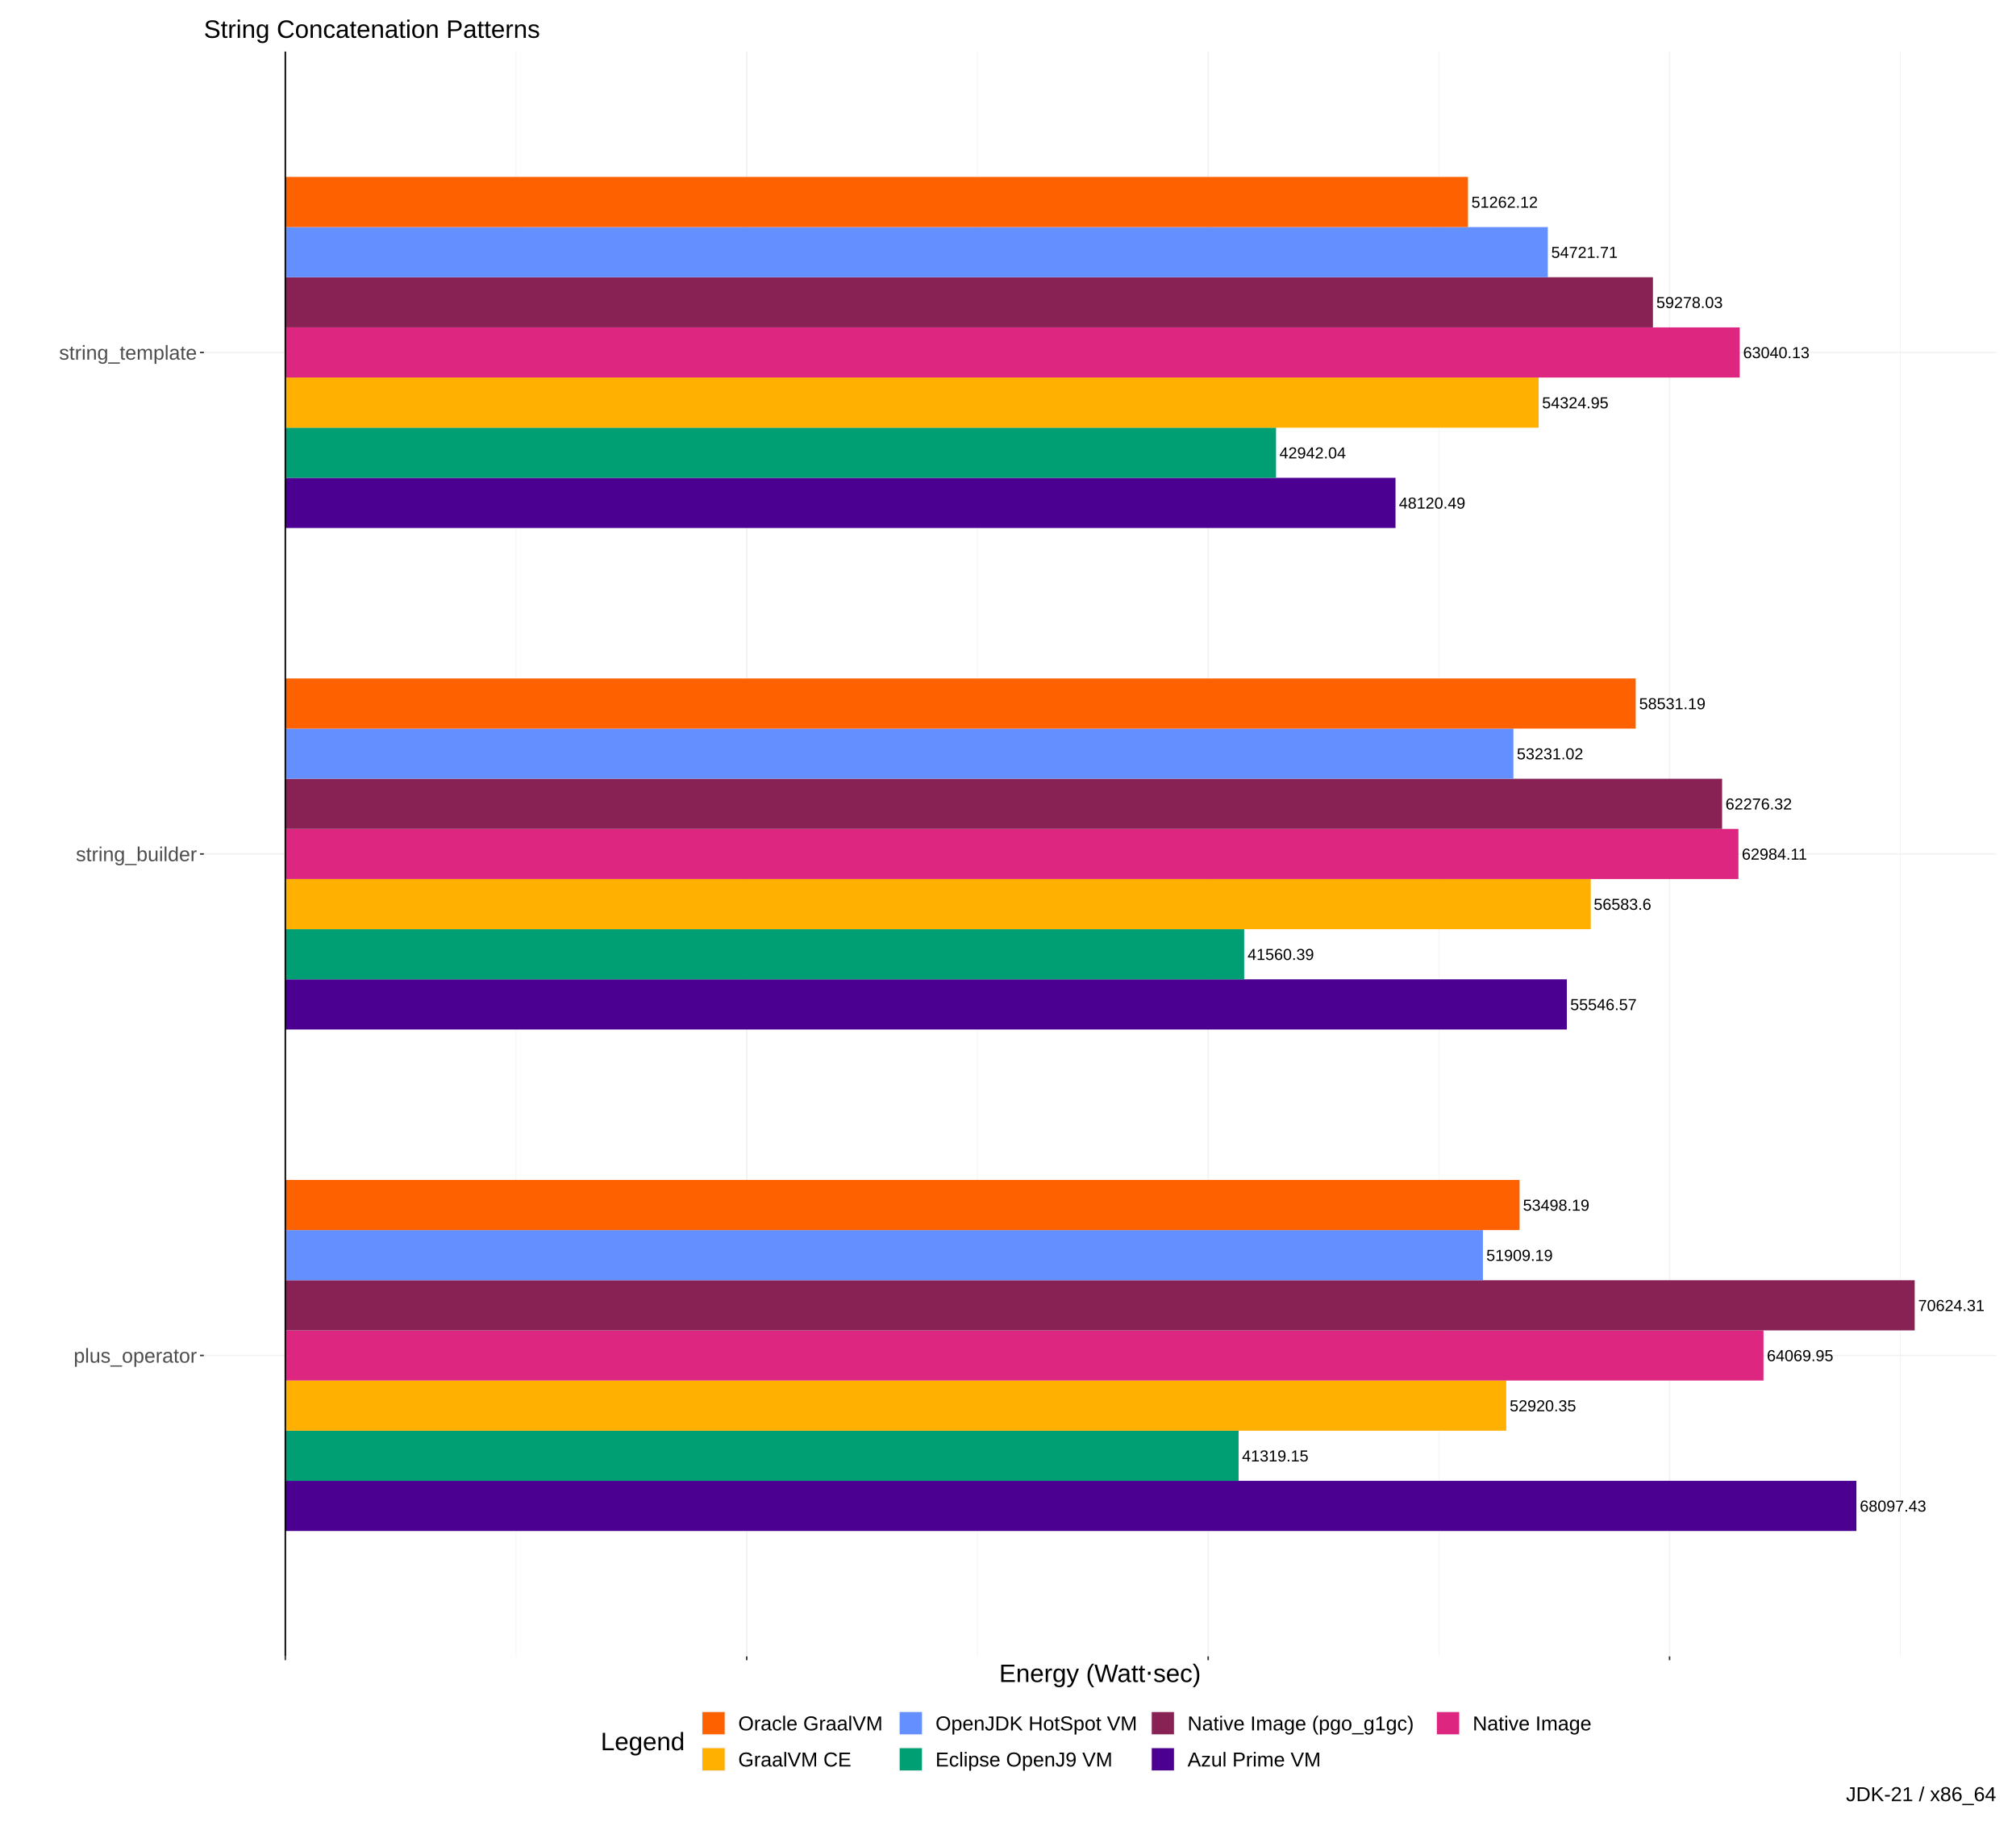
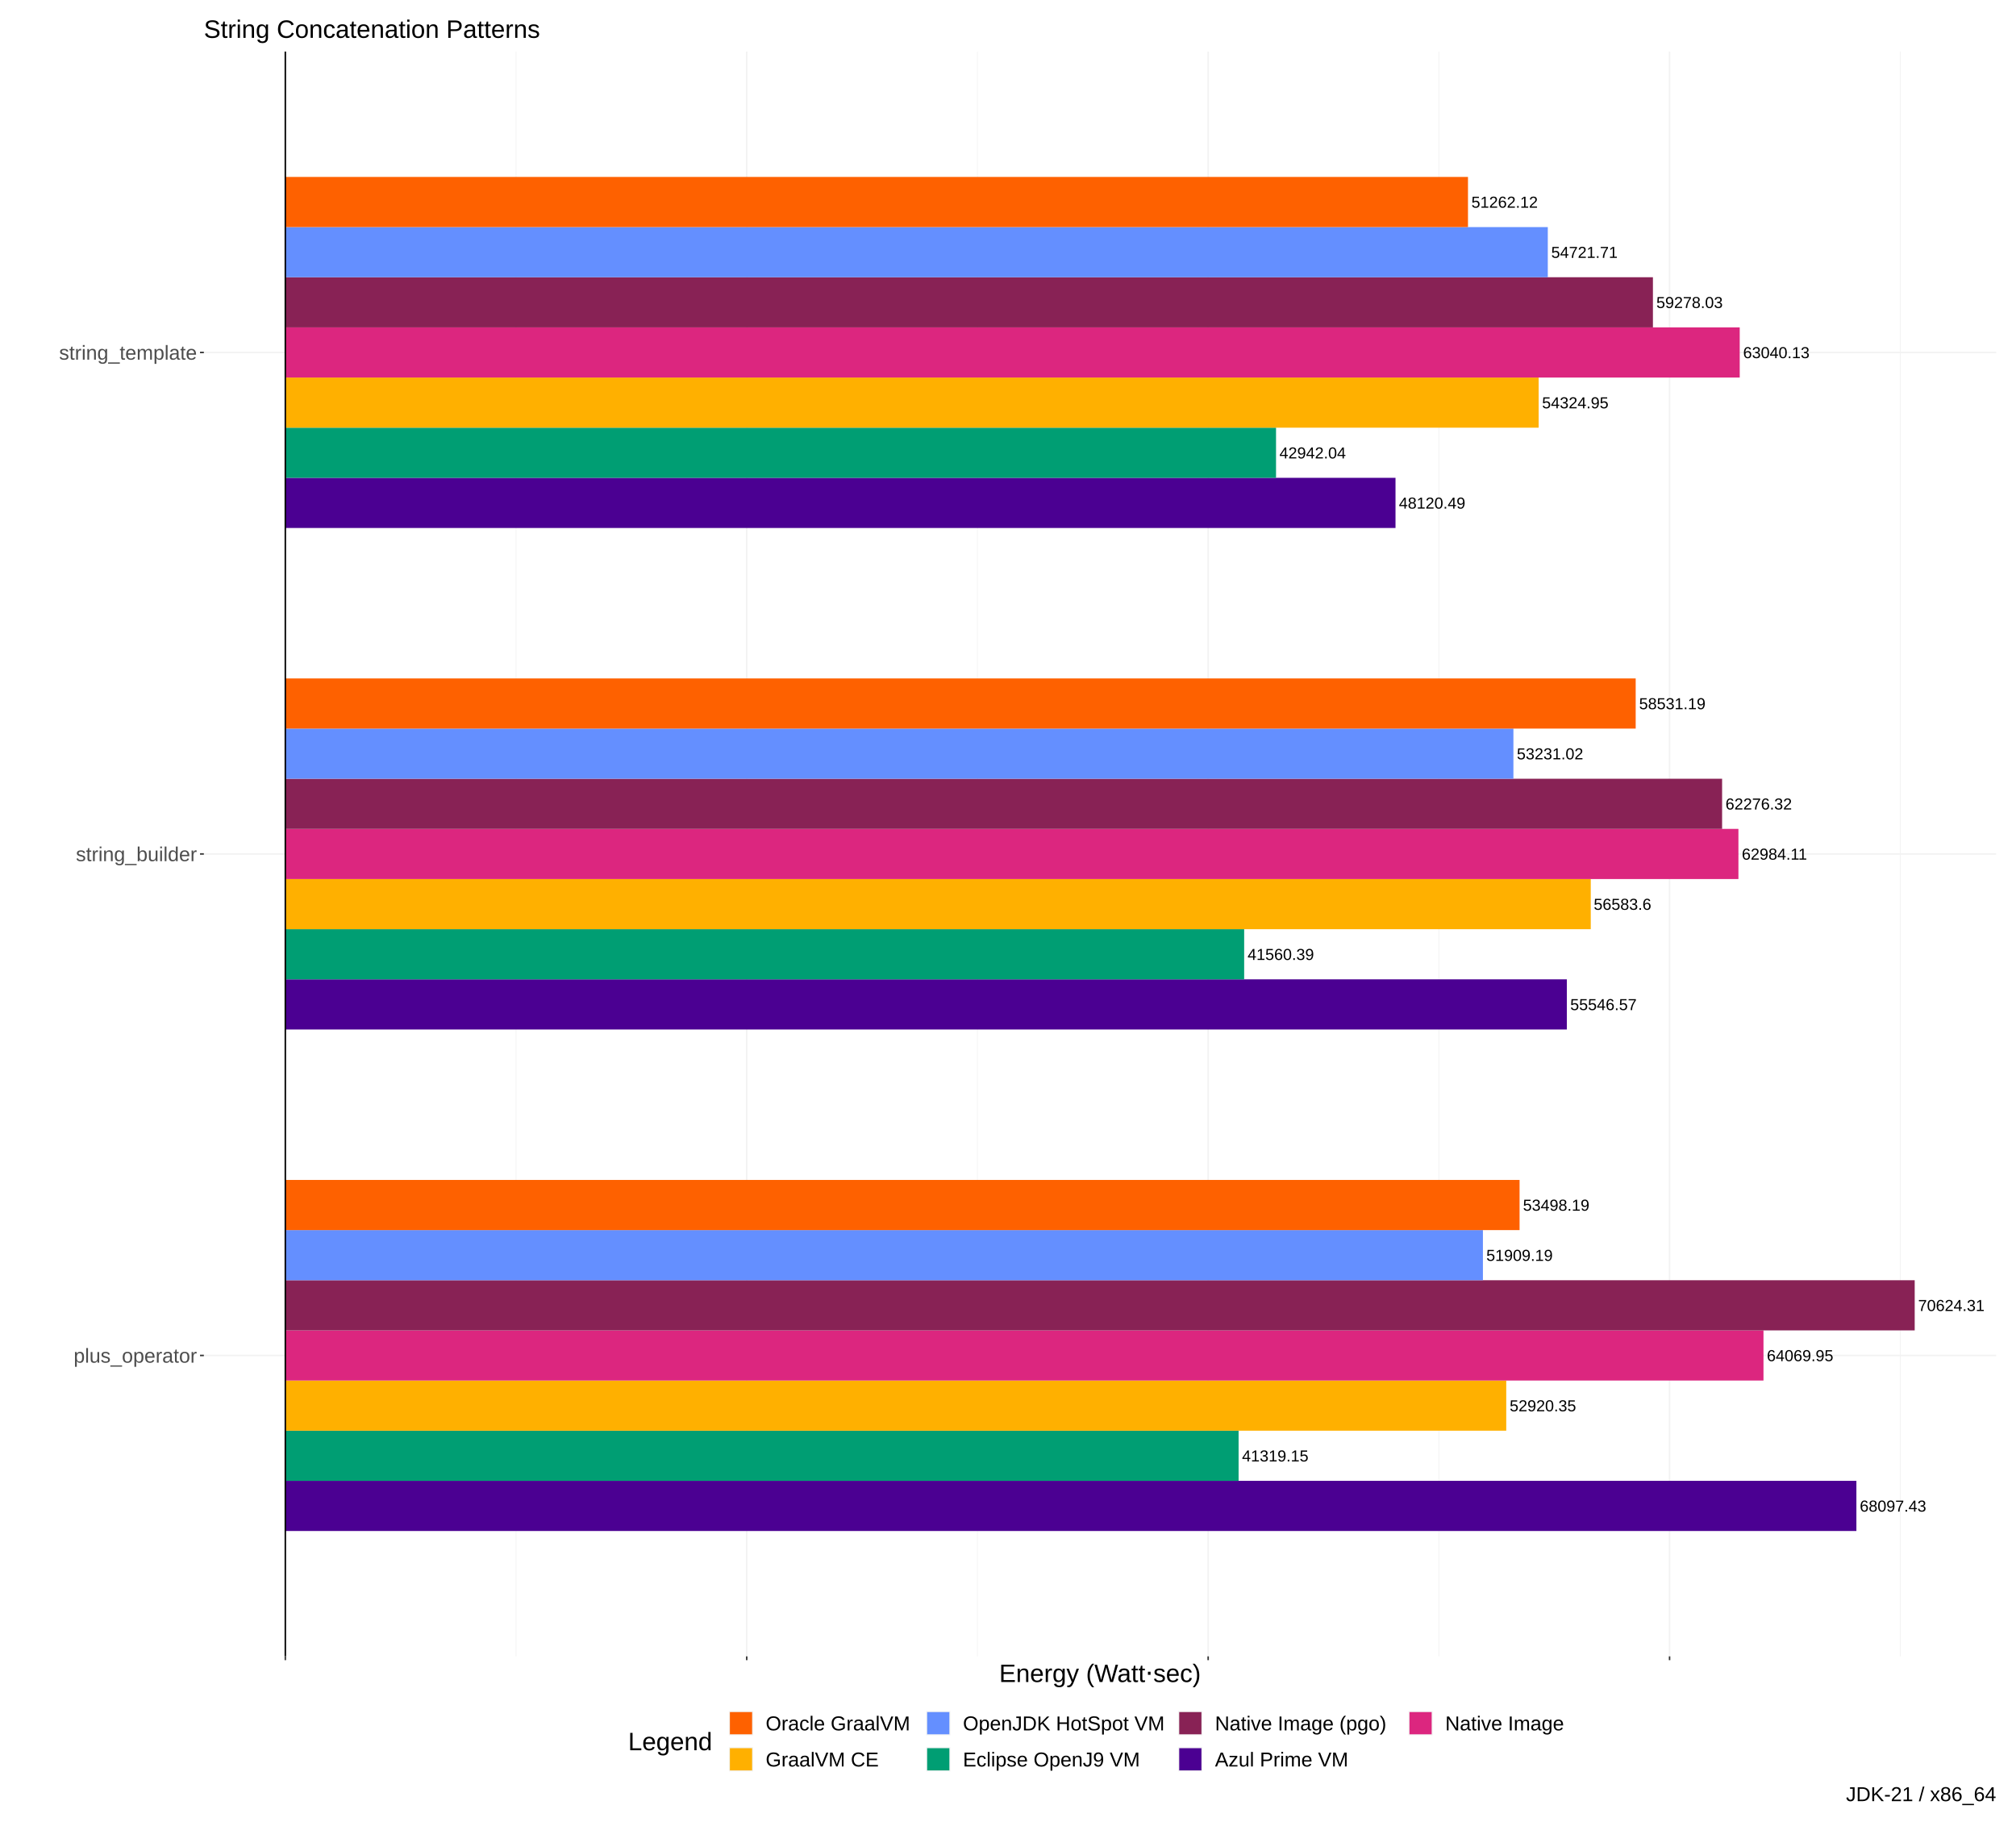
<svg xmlns="http://www.w3.org/2000/svg" class="svglite" width="1440.00pt" height="1303.94pt" viewBox="0 0 1440.00 1303.94">
  <defs>
    <style type="text/css">
    .svglite line, .svglite polyline, .svglite polygon, .svglite path, .svglite rect, .svglite circle {
      fill: none;
      stroke: #000000;
      stroke-linecap: round;
      stroke-linejoin: round;
      stroke-miterlimit: 10.00;
    }
    .svglite text {
      white-space: pre;
    }
  </style>
  </defs>
  <rect width="100%" height="100%" style="stroke: none; fill: #FFFFFF;" />
  <defs>
    <clipPath id="cpMC4wMHwxNDQwLjAwfDAuMDB8MTMwMy45NA==">
      <rect x="0.00" y="0.00" width="1440.00" height="1303.94" />
    </clipPath>
  </defs>
  <g clip-path="url(#cpMC4wMHwxNDQwLjAwfDAuMDB8MTMwMy45NA==)">
    <rect x="0.00" y="0.00" width="1440.00" height="1303.94" style="stroke-width: 1.07; stroke: #FFFFFF; fill: #FFFFFF;" />
    <rect x="145.61" y="36.82" width="1280.22" height="1146.09" style="stroke-width: 1.07; stroke: none;" />
    <polyline points="368.59,1182.91 368.59,36.82 " style="stroke-width: 0.53; stroke: #F2F2F2; stroke-linecap: butt;" />
    <polyline points="698.18,1182.91 698.18,36.82 " style="stroke-width: 0.53; stroke: #F2F2F2; stroke-linecap: butt;" />
    <polyline points="1027.76,1182.91 1027.76,36.82 " style="stroke-width: 0.53; stroke: #F2F2F2; stroke-linecap: butt;" />
    <polyline points="1357.35,1182.91 1357.35,36.82 " style="stroke-width: 0.53; stroke: #F2F2F2; stroke-linecap: butt;" />
    <polyline points="145.61,968.02 1425.83,968.02 " style="stroke-width: 1.07; stroke: #F2F2F2; stroke-linecap: butt;" />
    <polyline points="145.61,609.87 1425.83,609.87 " style="stroke-width: 1.07; stroke: #F2F2F2; stroke-linecap: butt;" />
    <polyline points="145.61,251.72 1425.83,251.72 " style="stroke-width: 1.07; stroke: #F2F2F2; stroke-linecap: butt;" />
    <polyline points="203.80,1182.91 203.80,36.82 " style="stroke-width: 1.07; stroke: #F2F2F2; stroke-linecap: butt;" />
    <polyline points="533.38,1182.91 533.38,36.82 " style="stroke-width: 1.07; stroke: #F2F2F2; stroke-linecap: butt;" />
    <polyline points="862.97,1182.91 862.97,36.82 " style="stroke-width: 1.07; stroke: #F2F2F2; stroke-linecap: butt;" />
    <polyline points="1192.55,1182.91 1192.55,36.82 " style="stroke-width: 1.07; stroke: #F2F2F2; stroke-linecap: butt;" />
    <rect x="203.80" y="341.25" width="792.99" height="35.82" style="stroke-width: 1.07; stroke: none; stroke-linecap: butt; stroke-linejoin: miter; fill: #4B0092;" />
    <rect x="203.80" y="699.41" width="915.37" height="35.82" style="stroke-width: 1.07; stroke: none; stroke-linecap: butt; stroke-linejoin: miter; fill: #4B0092;" />
    <rect x="203.80" y="1057.56" width="1122.20" height="35.82" style="stroke-width: 1.07; stroke: none; stroke-linecap: butt; stroke-linejoin: miter; fill: #4B0092;" />
    <rect x="203.80" y="305.44" width="707.65" height="35.82" style="stroke-width: 1.07; stroke: none; stroke-linecap: butt; stroke-linejoin: miter; fill: #009E73;" />
    <rect x="203.80" y="1021.74" width="680.91" height="35.82" style="stroke-width: 1.07; stroke: none; stroke-linecap: butt; stroke-linejoin: miter; fill: #009E73;" />
    <rect x="203.80" y="663.59" width="684.89" height="35.82" style="stroke-width: 1.07; stroke: none; stroke-linecap: butt; stroke-linejoin: miter; fill: #009E73;" />
    <rect x="203.80" y="985.93" width="872.09" height="35.82" style="stroke-width: 1.07; stroke: none; stroke-linecap: butt; stroke-linejoin: miter; fill: #FFB000;" />
    <rect x="203.80" y="627.78" width="932.46" height="35.82" style="stroke-width: 1.07; stroke: none; stroke-linecap: butt; stroke-linejoin: miter; fill: #FFB000;" />
    <rect x="203.80" y="269.62" width="895.24" height="35.82" style="stroke-width: 1.07; stroke: none; stroke-linecap: butt; stroke-linejoin: miter; fill: #FFB000;" />
    <rect x="203.80" y="950.11" width="1055.83" height="35.82" style="stroke-width: 1.07; stroke: none; stroke-linecap: butt; stroke-linejoin: miter; fill: #DC267F;" />
    <rect x="203.80" y="233.81" width="1038.86" height="35.82" style="stroke-width: 1.07; stroke: none; stroke-linecap: butt; stroke-linejoin: miter; fill: #DC267F;" />
    <rect x="203.80" y="591.96" width="1037.93" height="35.82" style="stroke-width: 1.07; stroke: none; stroke-linecap: butt; stroke-linejoin: miter; fill: #DC267F;" />
-     <rect x="203.80" y="556.15" width="1026.27" height="35.82" style="stroke-width: 1.07; stroke: none; stroke-linecap: butt; stroke-linejoin: miter; fill: #882255;" />
    <rect x="203.80" y="914.30" width="1163.84" height="35.82" style="stroke-width: 1.07; stroke: none; stroke-linecap: butt; stroke-linejoin: miter; fill: #882255;" />
    <rect x="203.80" y="197.99" width="976.86" height="35.82" style="stroke-width: 1.07; stroke: none; stroke-linecap: butt; stroke-linejoin: miter; fill: #882255;" />
+     <rect x="203.80" y="556.15" width="1026.27" height="35.82" style="stroke-width: 1.07; stroke: none; stroke-linecap: butt; stroke-linejoin: miter; fill: #882255;" />
    <rect x="203.80" y="878.48" width="855.43" height="35.82" style="stroke-width: 1.07; stroke: none; stroke-linecap: butt; stroke-linejoin: miter; fill: #648FFF;" />
    <rect x="203.80" y="162.18" width="901.77" height="35.82" style="stroke-width: 1.07; stroke: none; stroke-linecap: butt; stroke-linejoin: miter; fill: #648FFF;" />
    <rect x="203.80" y="520.33" width="877.21" height="35.82" style="stroke-width: 1.07; stroke: none; stroke-linecap: butt; stroke-linejoin: miter; fill: #648FFF;" />
    <rect x="203.80" y="842.67" width="881.61" height="35.82" style="stroke-width: 1.07; stroke: none; stroke-linecap: butt; stroke-linejoin: miter; fill: #FE6100;" />
    <rect x="203.80" y="126.36" width="844.76" height="35.82" style="stroke-width: 1.07; stroke: none; stroke-linecap: butt; stroke-linejoin: miter; fill: #FE6100;" />
    <rect x="203.80" y="484.52" width="964.55" height="35.82" style="stroke-width: 1.07; stroke: none; stroke-linecap: butt; stroke-linejoin: miter; fill: #FE6100;" />
    <text x="999.22" y="363.23" style="font-size: 11.38px; font-family: &quot;Liberation Sans&quot;;" textLength="48.61px" lengthAdjust="spacingAndGlyphs">48120.49</text>
    <text x="1121.59" y="721.38" style="font-size: 11.38px; font-family: &quot;Liberation Sans&quot;;" textLength="48.61px" lengthAdjust="spacingAndGlyphs">55546.57</text>
    <text x="1328.42" y="1079.53" style="font-size: 11.38px; font-family: &quot;Liberation Sans&quot;;" textLength="48.61px" lengthAdjust="spacingAndGlyphs">68097.43</text>
    <text x="913.88" y="327.41" style="font-size: 11.38px; font-family: &quot;Liberation Sans&quot;;" textLength="48.61px" lengthAdjust="spacingAndGlyphs">42942.04</text>
    <text x="887.14" y="1043.72" style="font-size: 11.38px; font-family: &quot;Liberation Sans&quot;;" textLength="48.61px" lengthAdjust="spacingAndGlyphs">41319.15</text>
    <text x="891.11" y="685.56" style="font-size: 11.38px; font-family: &quot;Liberation Sans&quot;;" textLength="48.61px" lengthAdjust="spacingAndGlyphs">41560.39</text>
    <text x="1078.32" y="1007.90" style="font-size: 11.38px; font-family: &quot;Liberation Sans&quot;;" textLength="48.61px" lengthAdjust="spacingAndGlyphs">52920.35</text>
    <text x="1138.36" y="649.75" style="font-size: 11.38px; font-family: &quot;Liberation Sans&quot;;" textLength="42.10px" lengthAdjust="spacingAndGlyphs">56583.6</text>
    <text x="1101.46" y="291.60" style="font-size: 11.38px; font-family: &quot;Liberation Sans&quot;;" textLength="48.61px" lengthAdjust="spacingAndGlyphs">54324.95</text>
    <text x="1262.05" y="972.09" style="font-size: 11.38px; font-family: &quot;Liberation Sans&quot;;" textLength="48.61px" lengthAdjust="spacingAndGlyphs">64069.95</text>
    <text x="1245.08" y="255.78" style="font-size: 11.38px; font-family: &quot;Liberation Sans&quot;;" textLength="48.61px" lengthAdjust="spacingAndGlyphs">63040.13</text>
    <text x="1244.16" y="613.93" style="font-size: 11.38px; font-family: &quot;Liberation Sans&quot;;" textLength="48.61px" lengthAdjust="spacingAndGlyphs">62984.11</text>
-     <text x="1232.50" y="578.12" style="font-size: 11.38px; font-family: &quot;Liberation Sans&quot;;" textLength="48.61px" lengthAdjust="spacingAndGlyphs">62276.32</text>
    <text x="1370.07" y="936.27" style="font-size: 11.38px; font-family: &quot;Liberation Sans&quot;;" textLength="48.61px" lengthAdjust="spacingAndGlyphs">70624.31</text>
    <text x="1183.09" y="219.97" style="font-size: 11.38px; font-family: &quot;Liberation Sans&quot;;" textLength="48.61px" lengthAdjust="spacingAndGlyphs">59278.03</text>
+     <text x="1232.50" y="578.12" style="font-size: 11.38px; font-family: &quot;Liberation Sans&quot;;" textLength="48.61px" lengthAdjust="spacingAndGlyphs">62276.32</text>
    <text x="1061.65" y="900.46" style="font-size: 11.38px; font-family: &quot;Liberation Sans&quot;;" textLength="48.61px" lengthAdjust="spacingAndGlyphs">51909.19</text>
    <text x="1108.00" y="184.15" style="font-size: 11.38px; font-family: &quot;Liberation Sans&quot;;" textLength="48.61px" lengthAdjust="spacingAndGlyphs">54721.71</text>
    <text x="1083.44" y="542.30" style="font-size: 11.38px; font-family: &quot;Liberation Sans&quot;;" textLength="48.61px" lengthAdjust="spacingAndGlyphs">53231.02</text>
    <text x="1087.84" y="864.64" style="font-size: 11.38px; font-family: &quot;Liberation Sans&quot;;" textLength="48.61px" lengthAdjust="spacingAndGlyphs">53498.19</text>
    <text x="1050.99" y="148.33" style="font-size: 11.38px; font-family: &quot;Liberation Sans&quot;;" textLength="48.61px" lengthAdjust="spacingAndGlyphs">51262.12</text>
    <text x="1170.78" y="506.49" style="font-size: 11.38px; font-family: &quot;Liberation Sans&quot;;" textLength="48.61px" lengthAdjust="spacingAndGlyphs">58531.19</text>
    <line x1="203.80" y1="1182.91" x2="203.80" y2="36.82" style="stroke-width: 1.07; stroke-linecap: butt;" />
    <text x="140.67" y="973.16" text-anchor="end" style="font-size: 14.40px;fill: #4D4D4D; font-family: &quot;Liberation Sans&quot;;" textLength="94.26px" lengthAdjust="spacingAndGlyphs">plus_operator</text>
    <text x="140.67" y="615.01" text-anchor="end" style="font-size: 14.40px;fill: #4D4D4D; font-family: &quot;Liberation Sans&quot;;" textLength="93.95px" lengthAdjust="spacingAndGlyphs">string_builder</text>
    <text x="140.67" y="256.86" text-anchor="end" style="font-size: 14.40px;fill: #4D4D4D; font-family: &quot;Liberation Sans&quot;;" textLength="106.59px" lengthAdjust="spacingAndGlyphs">string_template</text>
    <polyline points="142.87,968.02 145.61,968.02 " style="stroke-width: 1.07; stroke: #333333; stroke-linecap: butt;" />
    <polyline points="142.87,609.87 145.61,609.87 " style="stroke-width: 1.07; stroke: #333333; stroke-linecap: butt;" />
    <polyline points="142.87,251.72 145.61,251.72 " style="stroke-width: 1.07; stroke: #333333; stroke-linecap: butt;" />
    <polyline points="203.80,1185.65 203.80,1182.91 " style="stroke-width: 1.07; stroke: #333333; stroke-linecap: butt;" />
    <polyline points="533.38,1185.65 533.38,1182.91 " style="stroke-width: 1.07; stroke: #333333; stroke-linecap: butt;" />
    <polyline points="862.97,1185.65 862.97,1182.91 " style="stroke-width: 1.07; stroke: #333333; stroke-linecap: butt;" />
    <polyline points="1192.55,1185.65 1192.55,1182.91 " style="stroke-width: 1.07; stroke: #333333; stroke-linecap: butt;" />
    <text x="785.72" y="1201.24" text-anchor="middle" style="font-size: 18.00px; font-family: &quot;Liberation Sans&quot;;" textLength="152.52px" lengthAdjust="spacingAndGlyphs">Energy (Watt⋅sec)</text>
-     <rect x="423.59" y="1216.52" width="724.26" height="54.02" style="stroke-width: 1.07; stroke: none; fill: #FFFFFF;" />
-     <text x="429.07" y="1249.96" style="font-size: 18.00px; font-family: &quot;Liberation Sans&quot;;" textLength="63.01px" lengthAdjust="spacingAndGlyphs">Legend</text>
-     <rect x="501.04" y="1222.00" width="17.28" height="17.28" style="stroke-width: 1.07; stroke: none; fill: #F2F2F2;" />
-     <rect x="501.75" y="1222.71" width="15.86" height="15.86" style="stroke-width: 1.07; stroke: none; stroke-linecap: butt; stroke-linejoin: miter; fill: #FE6100;" />
-     <rect x="641.94" y="1222.00" width="17.28" height="17.28" style="stroke-width: 1.07; stroke: none; fill: #F2F2F2;" />
-     <rect x="642.65" y="1222.71" width="15.86" height="15.86" style="stroke-width: 1.07; stroke: none; stroke-linecap: butt; stroke-linejoin: miter; fill: #648FFF;" />
-     <rect x="821.98" y="1222.00" width="17.28" height="17.28" style="stroke-width: 1.07; stroke: none; fill: #F2F2F2;" />
-     <rect x="822.69" y="1222.71" width="15.86" height="15.86" style="stroke-width: 1.07; stroke: none; stroke-linecap: butt; stroke-linejoin: miter; fill: #882255;" />
-     <rect x="1025.66" y="1222.00" width="17.28" height="17.28" style="stroke-width: 1.07; stroke: none; fill: #F2F2F2;" />
-     <rect x="1026.37" y="1222.71" width="15.86" height="15.86" style="stroke-width: 1.07; stroke: none; stroke-linecap: butt; stroke-linejoin: miter; fill: #DC267F;" />
-     <rect x="501.04" y="1247.79" width="17.28" height="17.28" style="stroke-width: 1.07; stroke: none; fill: #F2F2F2;" />
-     <rect x="501.75" y="1248.50" width="15.86" height="15.86" style="stroke-width: 1.07; stroke: none; stroke-linecap: butt; stroke-linejoin: miter; fill: #FFB000;" />
-     <rect x="641.94" y="1247.79" width="17.28" height="17.28" style="stroke-width: 1.07; stroke: none; fill: #F2F2F2;" />
-     <rect x="642.65" y="1248.50" width="15.86" height="15.86" style="stroke-width: 1.07; stroke: none; stroke-linecap: butt; stroke-linejoin: miter; fill: #009E73;" />
-     <rect x="821.98" y="1247.79" width="17.28" height="17.28" style="stroke-width: 1.07; stroke: none; fill: #F2F2F2;" />
-     <rect x="822.69" y="1248.50" width="15.86" height="15.86" style="stroke-width: 1.07; stroke: none; stroke-linecap: butt; stroke-linejoin: miter; fill: #4B0092;" />
-     <text x="527.29" y="1235.78" style="font-size: 14.40px; font-family: &quot;Liberation Sans&quot;;" textLength="105.69px" lengthAdjust="spacingAndGlyphs">Oracle GraalVM</text>
-     <text x="668.19" y="1235.78" style="font-size: 14.40px; font-family: &quot;Liberation Sans&quot;;" textLength="144.83px" lengthAdjust="spacingAndGlyphs">OpenJDK HotSpot VM</text>
-     <text x="848.23" y="1235.78" style="font-size: 14.40px; font-family: &quot;Liberation Sans&quot;;" textLength="168.47px" lengthAdjust="spacingAndGlyphs">Native Image (pgo_g1gc)</text>
-     <text x="1051.91" y="1235.78" style="font-size: 14.40px; font-family: &quot;Liberation Sans&quot;;" textLength="90.46px" lengthAdjust="spacingAndGlyphs">Native Image</text>
-     <text x="527.29" y="1261.57" style="font-size: 14.40px; font-family: &quot;Liberation Sans&quot;;" textLength="78.80px" lengthAdjust="spacingAndGlyphs">GraalVM CE</text>
-     <text x="668.19" y="1261.57" style="font-size: 14.40px; font-family: &quot;Liberation Sans&quot;;" textLength="124.62px" lengthAdjust="spacingAndGlyphs">Eclipse OpenJ9 VM</text>
-     <text x="848.23" y="1261.57" style="font-size: 14.40px; font-family: &quot;Liberation Sans&quot;;" textLength="97.67px" lengthAdjust="spacingAndGlyphs">Azul Prime VM</text>
+     <rect x="443.20" y="1216.52" width="685.04" height="54.02" style="stroke-width: 1.07; stroke: none; fill: #FFFFFF;" />
+     <text x="448.67" y="1249.96" style="font-size: 18.00px; font-family: &quot;Liberation Sans&quot;;" textLength="63.01px" lengthAdjust="spacingAndGlyphs">Legend</text>
+     <rect x="520.65" y="1222.00" width="17.28" height="17.28" style="stroke-width: 1.07; stroke: none; fill: #F2F2F2;" />
+     <rect x="521.36" y="1222.71" width="15.86" height="15.86" style="stroke-width: 1.07; stroke: none; stroke-linecap: butt; stroke-linejoin: miter; fill: #FE6100;" />
+     <rect x="661.55" y="1222.00" width="17.28" height="17.28" style="stroke-width: 1.07; stroke: none; fill: #F2F2F2;" />
+     <rect x="662.26" y="1222.71" width="15.86" height="15.86" style="stroke-width: 1.07; stroke: none; stroke-linecap: butt; stroke-linejoin: miter; fill: #648FFF;" />
+     <rect x="841.59" y="1222.00" width="17.28" height="17.28" style="stroke-width: 1.07; stroke: none; fill: #F2F2F2;" />
+     <rect x="842.30" y="1222.71" width="15.86" height="15.86" style="stroke-width: 1.07; stroke: none; stroke-linecap: butt; stroke-linejoin: miter; fill: #882255;" />
+     <rect x="1006.05" y="1222.00" width="17.28" height="17.28" style="stroke-width: 1.07; stroke: none; fill: #F2F2F2;" />
+     <rect x="1006.76" y="1222.71" width="15.86" height="15.86" style="stroke-width: 1.07; stroke: none; stroke-linecap: butt; stroke-linejoin: miter; fill: #DC267F;" />
+     <rect x="520.65" y="1247.79" width="17.28" height="17.28" style="stroke-width: 1.07; stroke: none; fill: #F2F2F2;" />
+     <rect x="521.36" y="1248.50" width="15.86" height="15.86" style="stroke-width: 1.07; stroke: none; stroke-linecap: butt; stroke-linejoin: miter; fill: #FFB000;" />
+     <rect x="661.55" y="1247.79" width="17.28" height="17.28" style="stroke-width: 1.07; stroke: none; fill: #F2F2F2;" />
+     <rect x="662.26" y="1248.50" width="15.86" height="15.86" style="stroke-width: 1.07; stroke: none; stroke-linecap: butt; stroke-linejoin: miter; fill: #009E73;" />
+     <rect x="841.59" y="1247.79" width="17.28" height="17.28" style="stroke-width: 1.07; stroke: none; fill: #F2F2F2;" />
+     <rect x="842.30" y="1248.50" width="15.86" height="15.86" style="stroke-width: 1.07; stroke: none; stroke-linecap: butt; stroke-linejoin: miter; fill: #4B0092;" />
+     <text x="546.89" y="1235.78" style="font-size: 14.40px; font-family: &quot;Liberation Sans&quot;;" textLength="105.69px" lengthAdjust="spacingAndGlyphs">Oracle GraalVM</text>
+     <text x="687.80" y="1235.78" style="font-size: 14.40px; font-family: &quot;Liberation Sans&quot;;" textLength="144.83px" lengthAdjust="spacingAndGlyphs">OpenJDK HotSpot VM</text>
+     <text x="867.84" y="1235.78" style="font-size: 14.40px; font-family: &quot;Liberation Sans&quot;;" textLength="129.25px" lengthAdjust="spacingAndGlyphs">Native Image (pgo)</text>
+     <text x="1032.30" y="1235.78" style="font-size: 14.40px; font-family: &quot;Liberation Sans&quot;;" textLength="90.46px" lengthAdjust="spacingAndGlyphs">Native Image</text>
+     <text x="546.89" y="1261.57" style="font-size: 14.40px; font-family: &quot;Liberation Sans&quot;;" textLength="78.80px" lengthAdjust="spacingAndGlyphs">GraalVM CE</text>
+     <text x="687.80" y="1261.57" style="font-size: 14.40px; font-family: &quot;Liberation Sans&quot;;" textLength="124.62px" lengthAdjust="spacingAndGlyphs">Eclipse OpenJ9 VM</text>
+     <text x="867.84" y="1261.57" style="font-size: 14.40px; font-family: &quot;Liberation Sans&quot;;" textLength="97.67px" lengthAdjust="spacingAndGlyphs">Azul Prime VM</text>
    <text x="145.61" y="27.03" style="font-size: 18.00px; font-family: &quot;Liberation Sans&quot;;" textLength="254.54px" lengthAdjust="spacingAndGlyphs">String Concatenation Patterns</text>
    <text x="1425.83" y="1286.31" text-anchor="end" style="font-size: 14.40px; font-family: &quot;Liberation Sans&quot;;" textLength="104.20px" lengthAdjust="spacingAndGlyphs">JDK-21 / x86_64</text>
  </g>
</svg>
